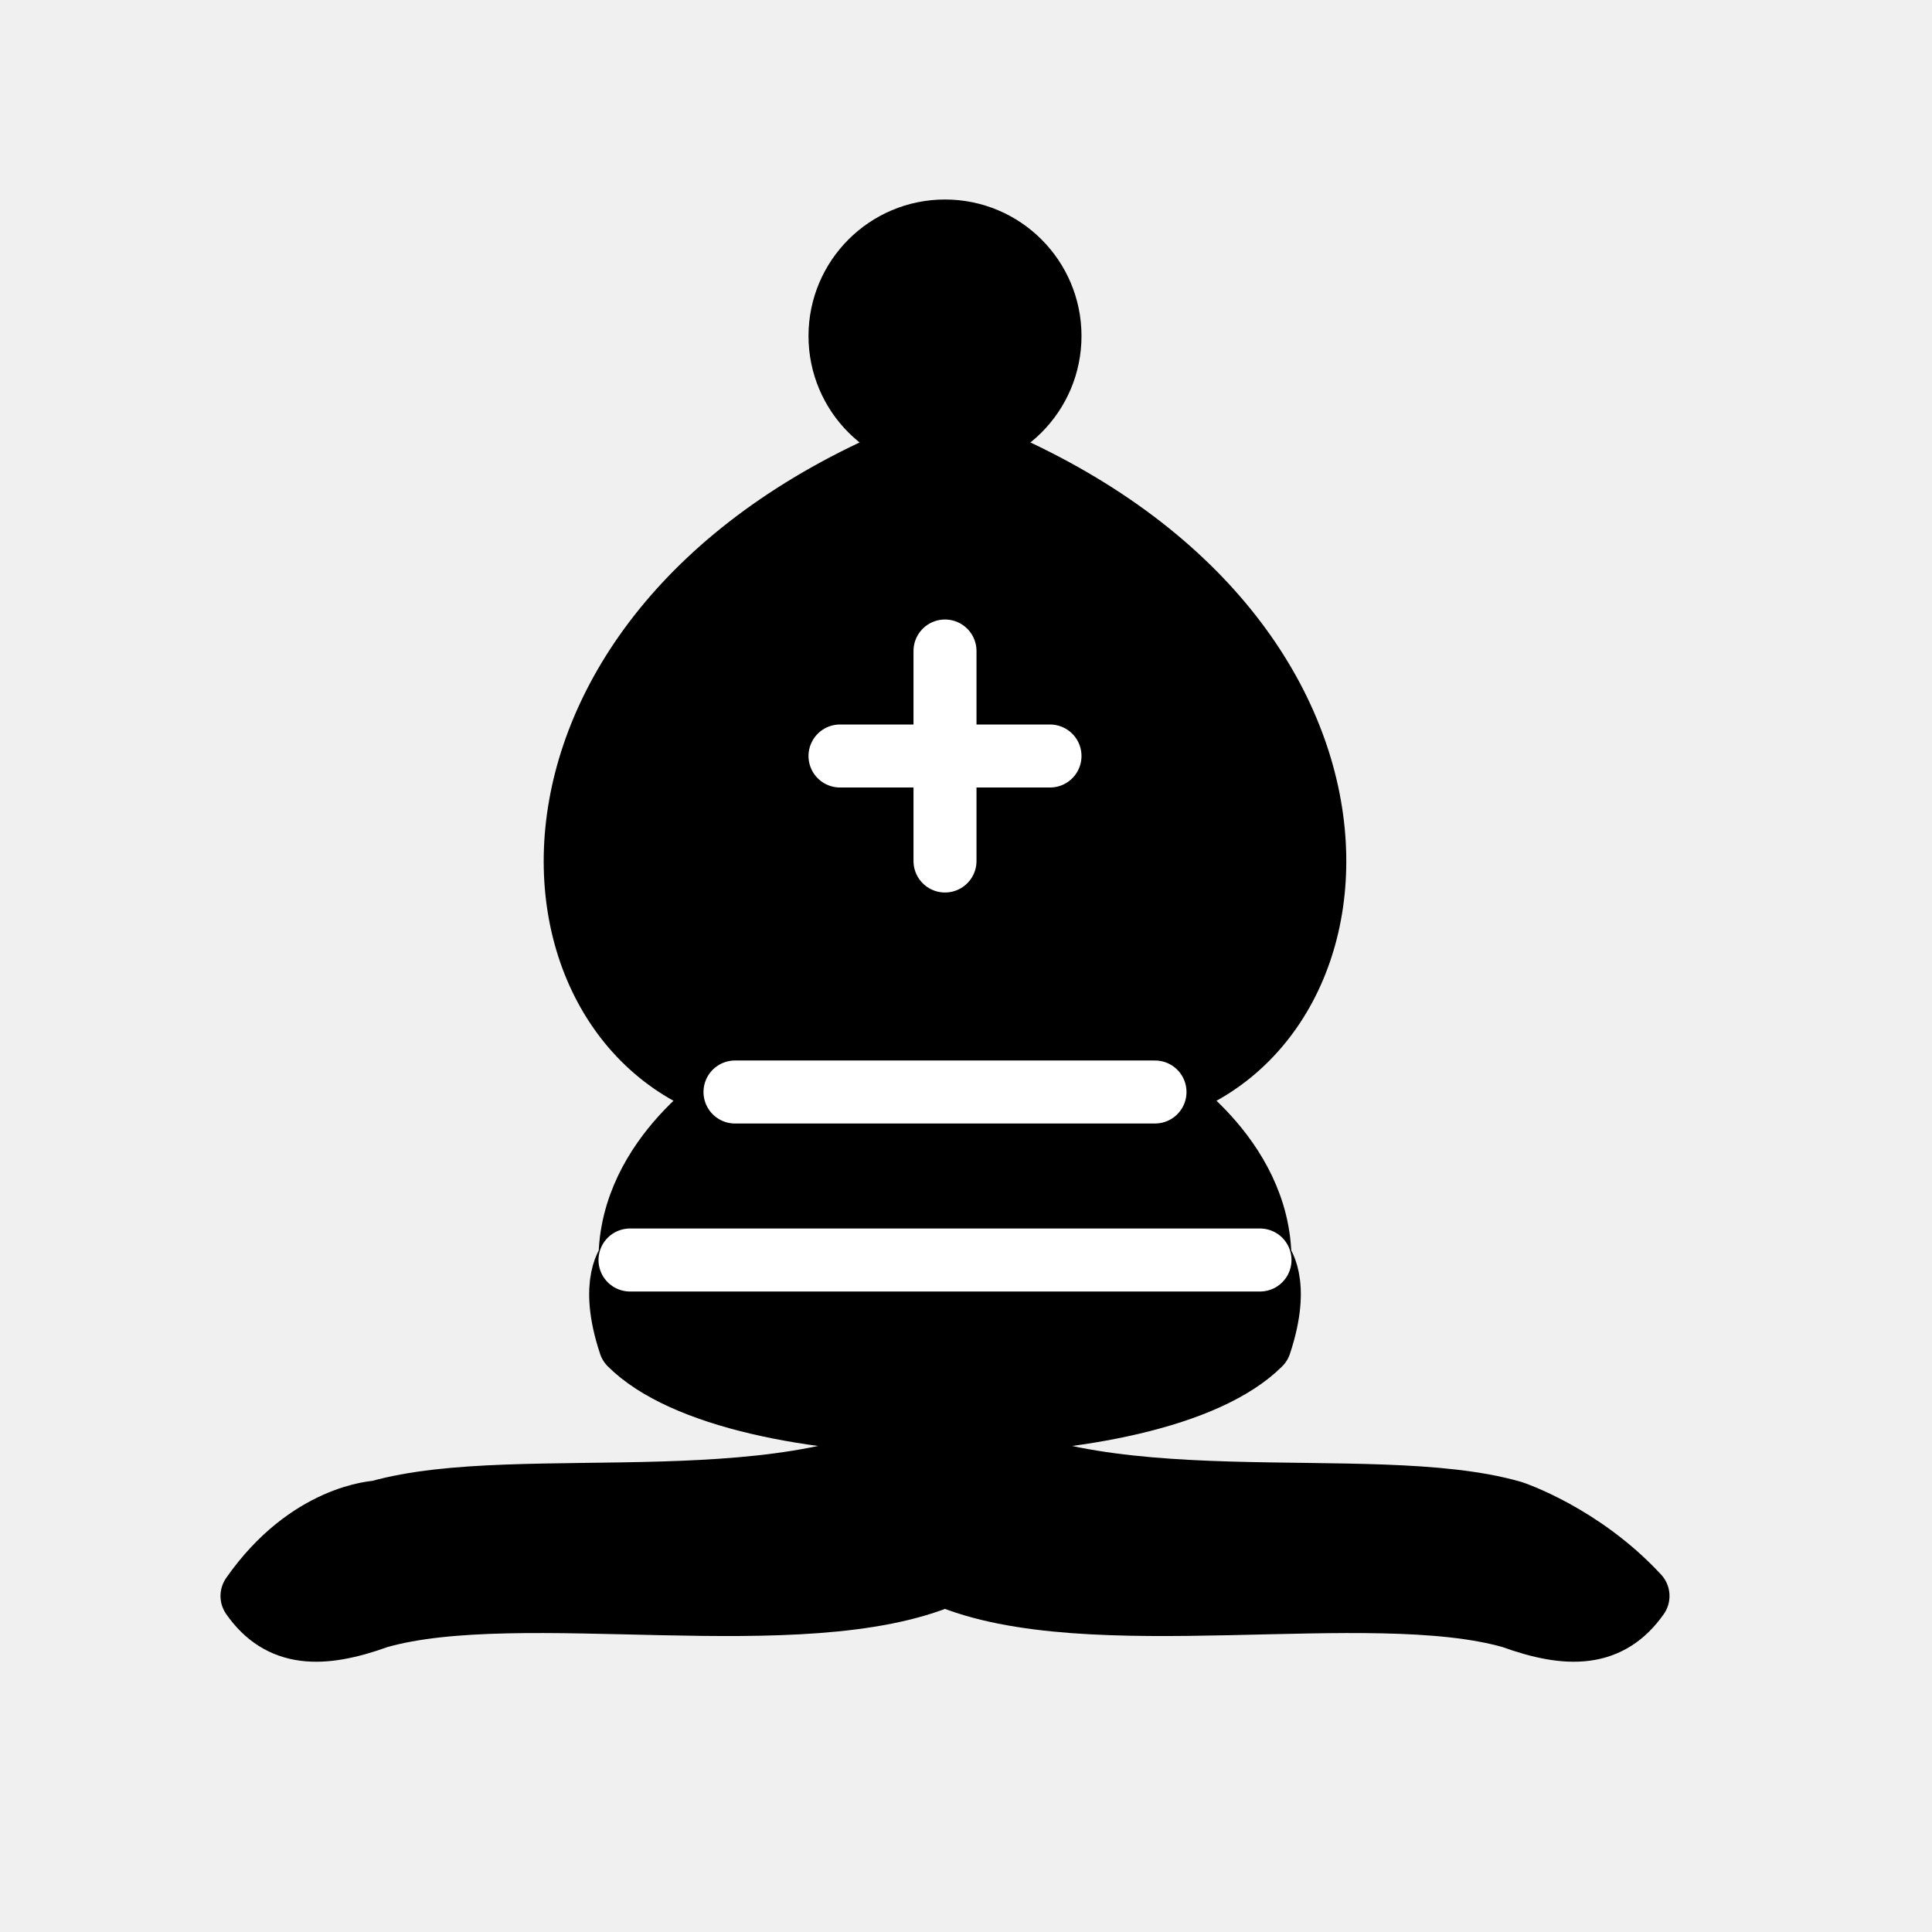
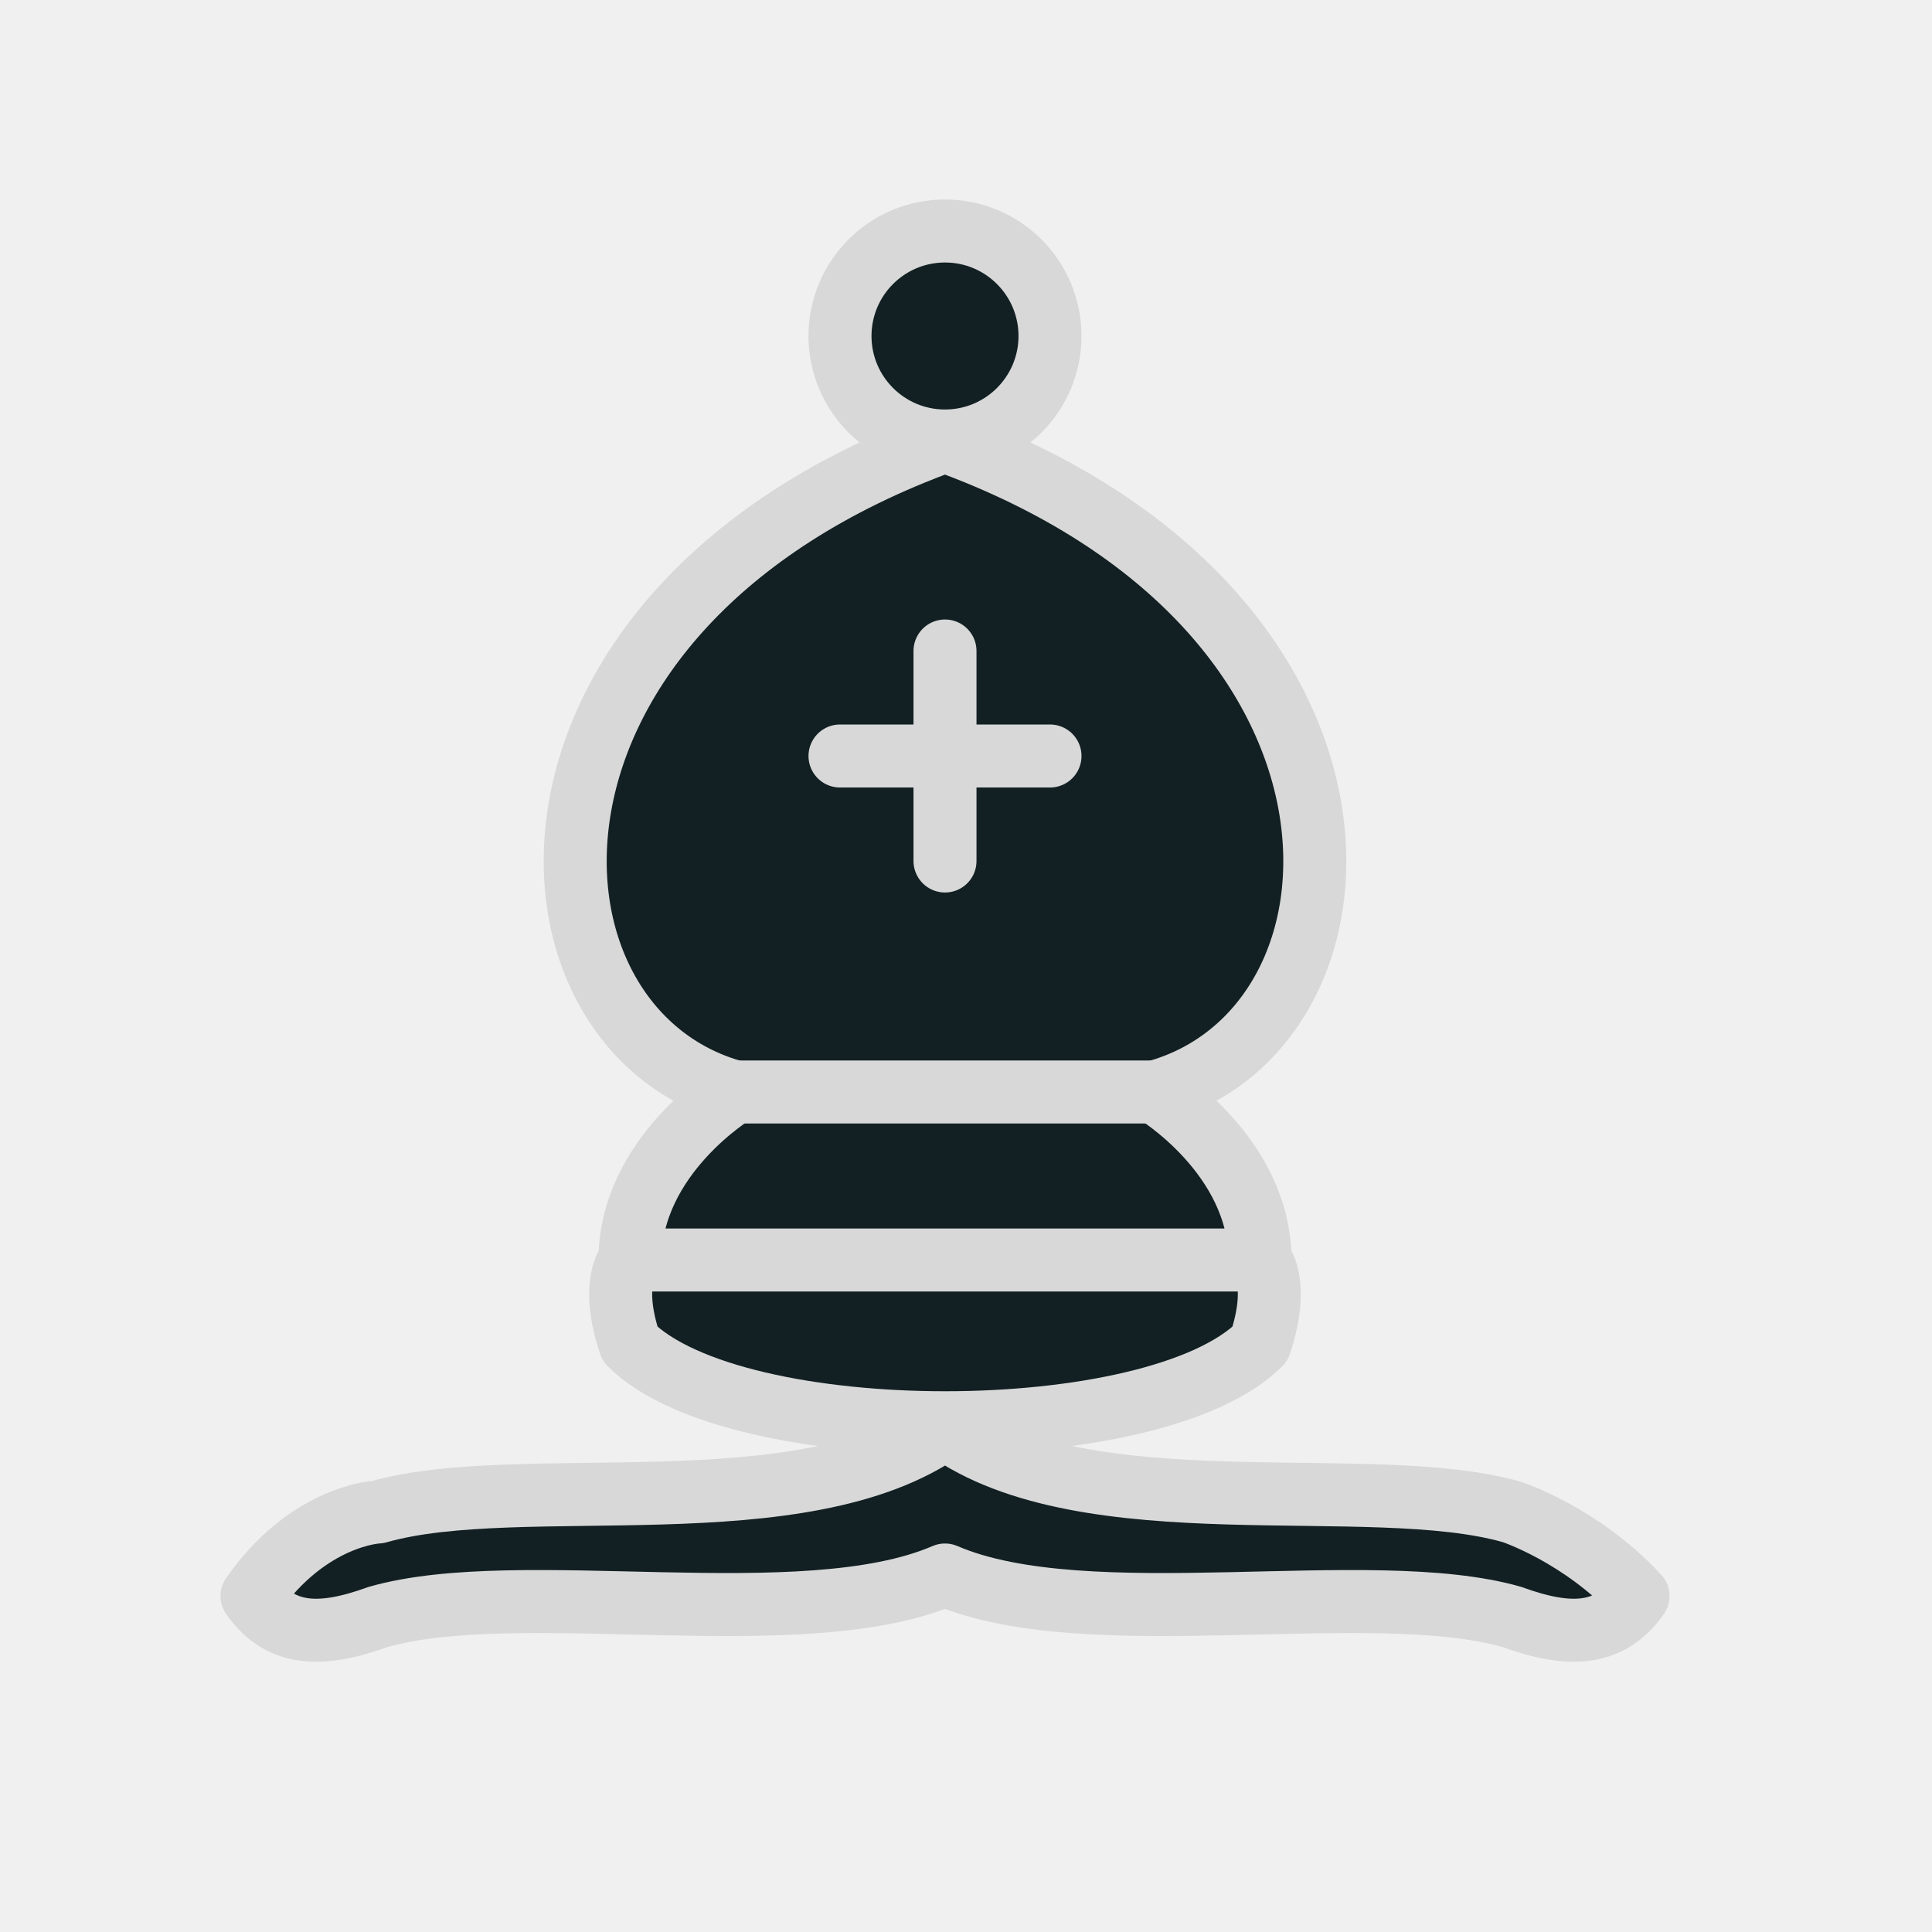
<svg xmlns="http://www.w3.org/2000/svg" viewBox="0 0 46 46" version="1.1" width="45" height="45">
-   <g style="opacity:1; fill:none; fill-rule:evenodd; fill-opacity:1; stroke:#000000; stroke-width:1.5; stroke-linecap:round; stroke-linejoin:round; stroke-miterlimit:4; stroke-dasharray:none; stroke-opacity:1;">
-     <g style="fill:#000000; stroke:#000000; stroke-linecap:butt;">
+   <g style="opacity:1; fill:none; fill-rule:evenodd; fill-opacity:1; stroke:#d8d8d8; stroke-width:1.5; stroke-linecap:round; stroke-linejoin:round; stroke-miterlimit:4; stroke-dasharray:none; stroke-opacity:1;">
+     <g style="fill:#122023; stroke:#d8d8d8; stroke-linecap:butt;">
      <path d="M 9,36 C 12.39,35.03 19.11,36.43 22.5,34 C 25.89,36.43 32.61,35.03 36,36 C 36,36 37.65,36.54 39,38 C 38.32,38.97 37.35,38.99 36,38.5 C 32.61,37.53 25.89,38.96 22.5,37.5 C 19.11,38.96 12.39,37.53 9,38.5 C 7.646,38.99 6.677,38.97 6,38 C 7.354,36.06 9,36 9,36 z" />
      <path d="M 15,32 C 17.5,34.5 27.5,34.5 30,32 C 30.5,30.5 30,30 30,30 C 30,27.5 27.5,26 27.5,26 C 33,24.5 33.5,14.5 22.5,10.5 C 11.5,14.5 12,24.5 17.5,26 C 17.5,26 15,27.5 15,30 C 15,30 14.5,30.5 15,32 z" />
      <path d="M 25 8 A 2.5 2.5 0 1 1  20,8 A 2.5 2.5 0 1 1  25 8 z" />
    </g>
-     <path d="M 17.5,26 L 27.5,26 M 15,30 L 30,30 M 22.5,15.5 L 22.5,20.5 M 20,18 L 25,18" style="fill:none; stroke:#ffffff; stroke-linejoin:miter;" />
+     <path d="M 17.5,26 L 27.5,26 M 15,30 L 30,30 M 22.5,15.5 L 22.5,20.5 M 20,18 L 25,18" style="fill:none; stroke:#d8d8d8; stroke-linejoin:miter;" />
  </g>
</svg>
